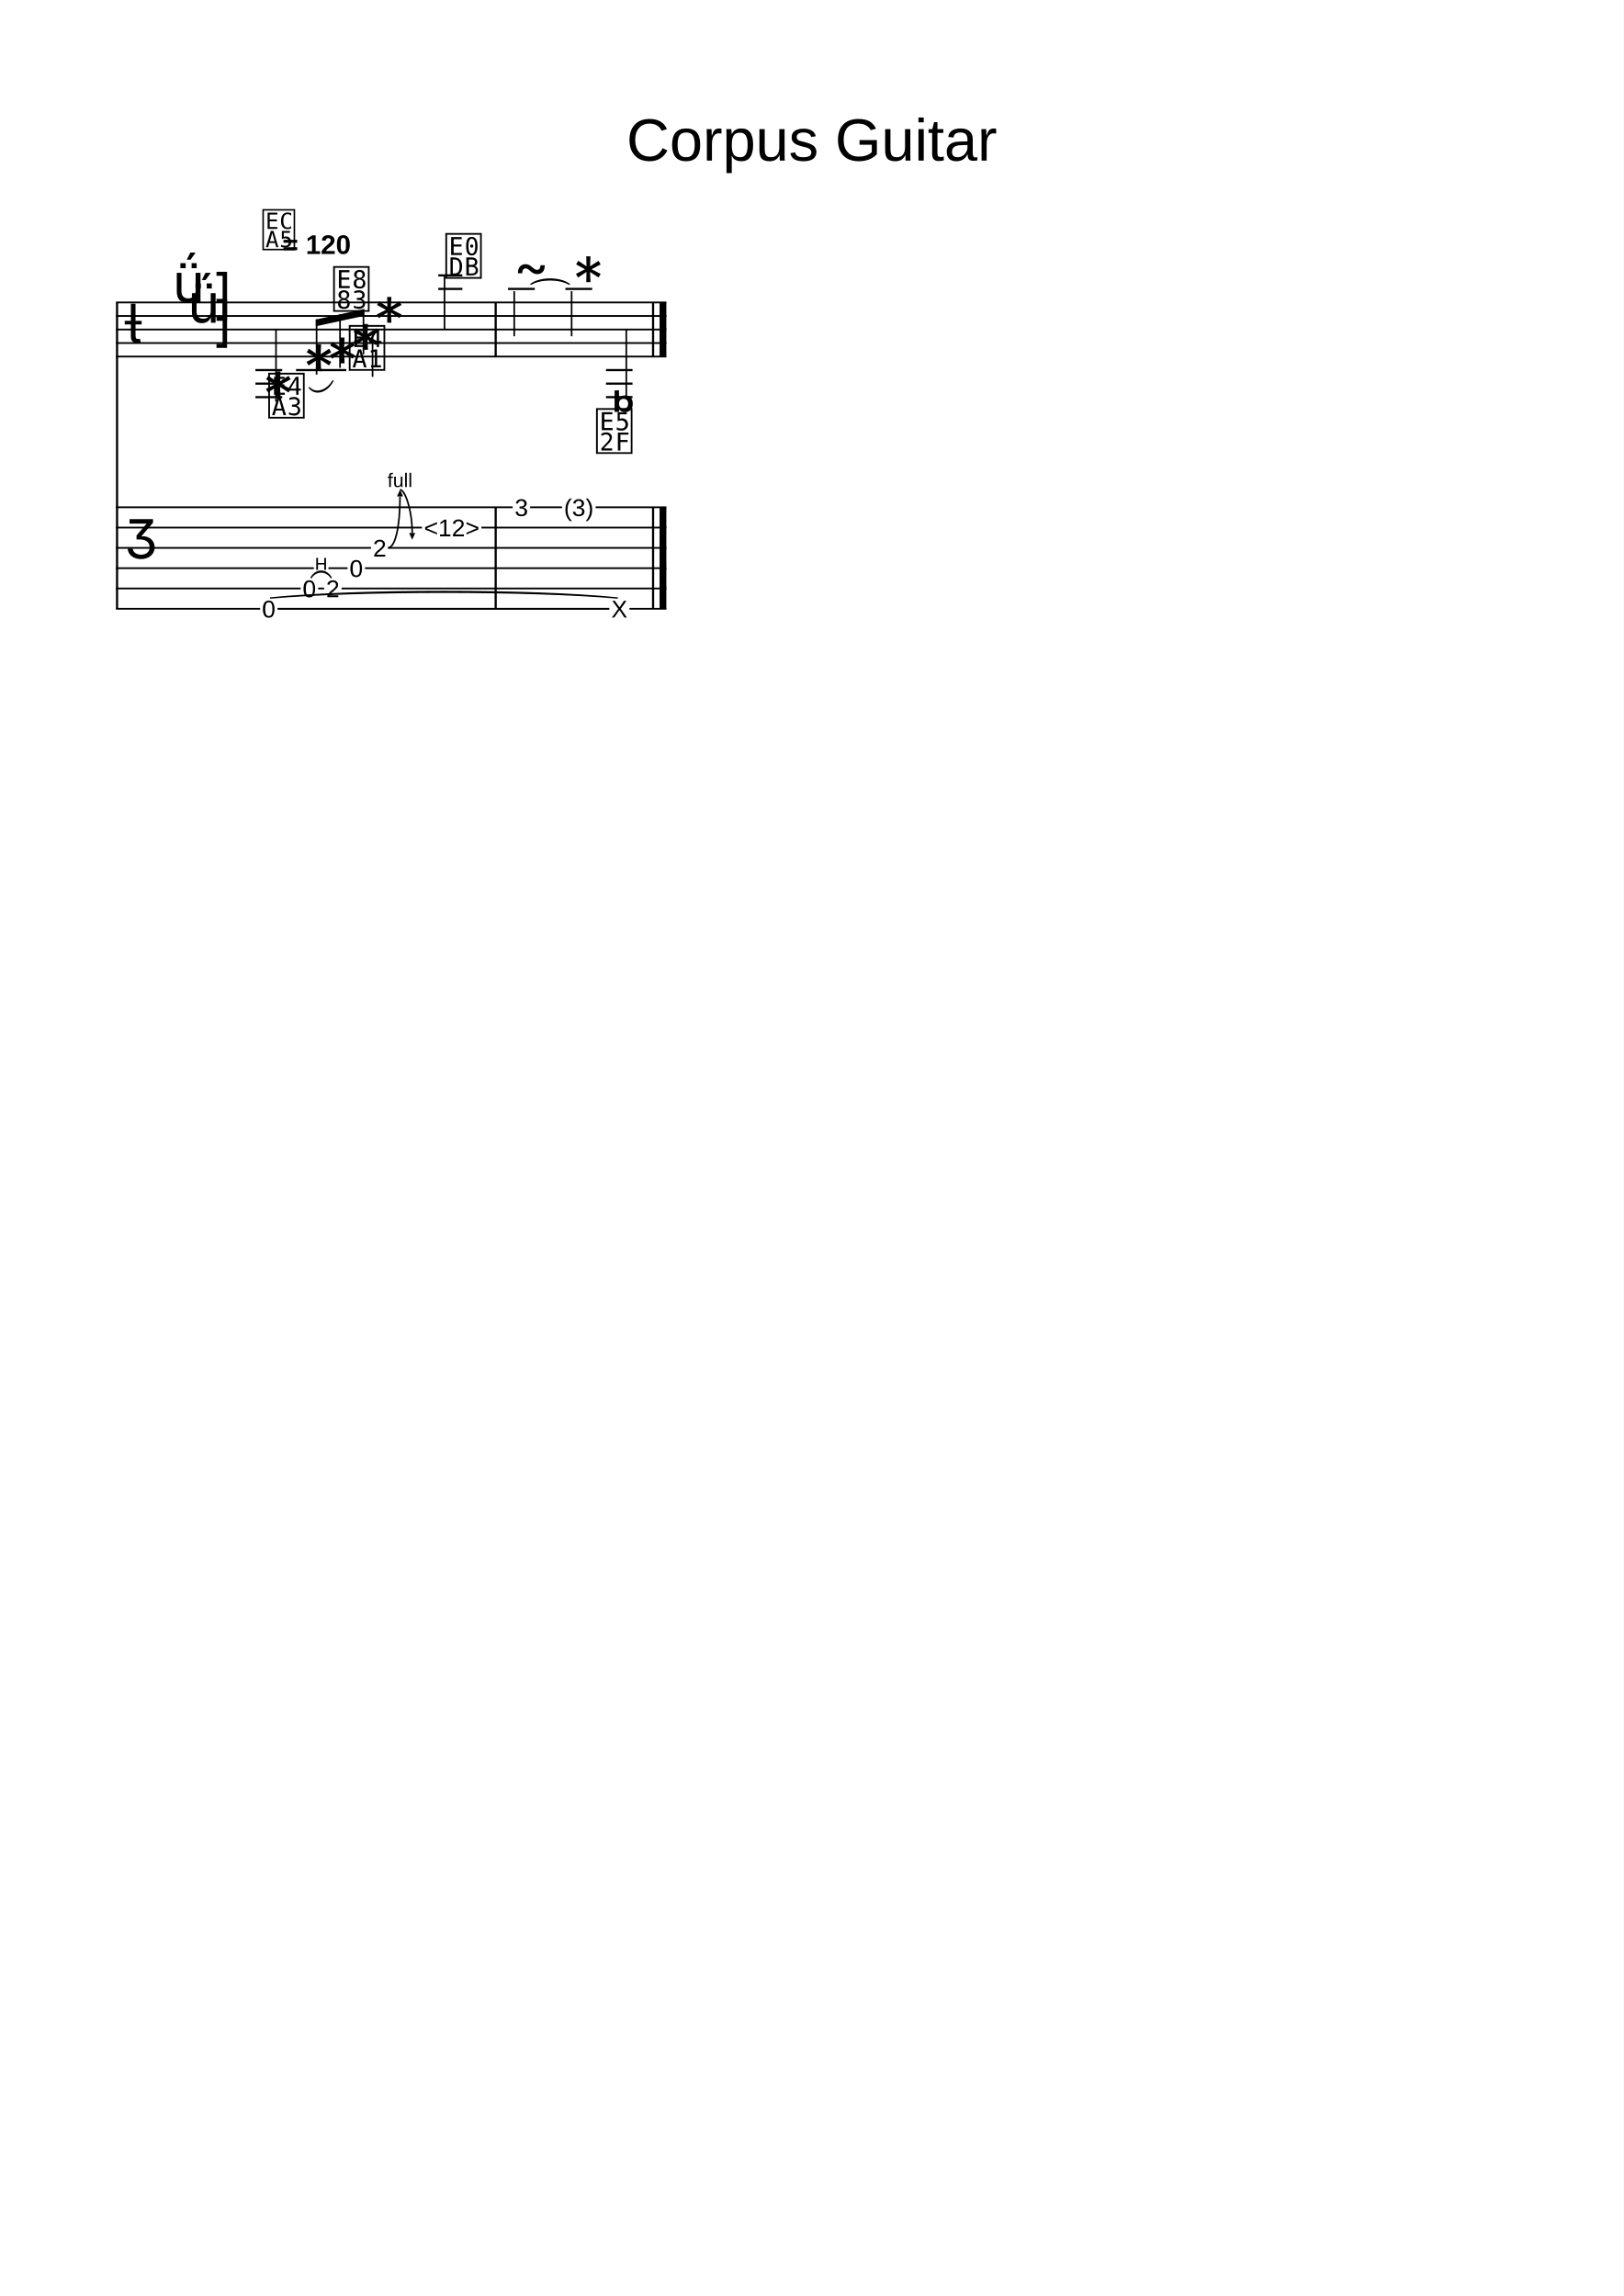
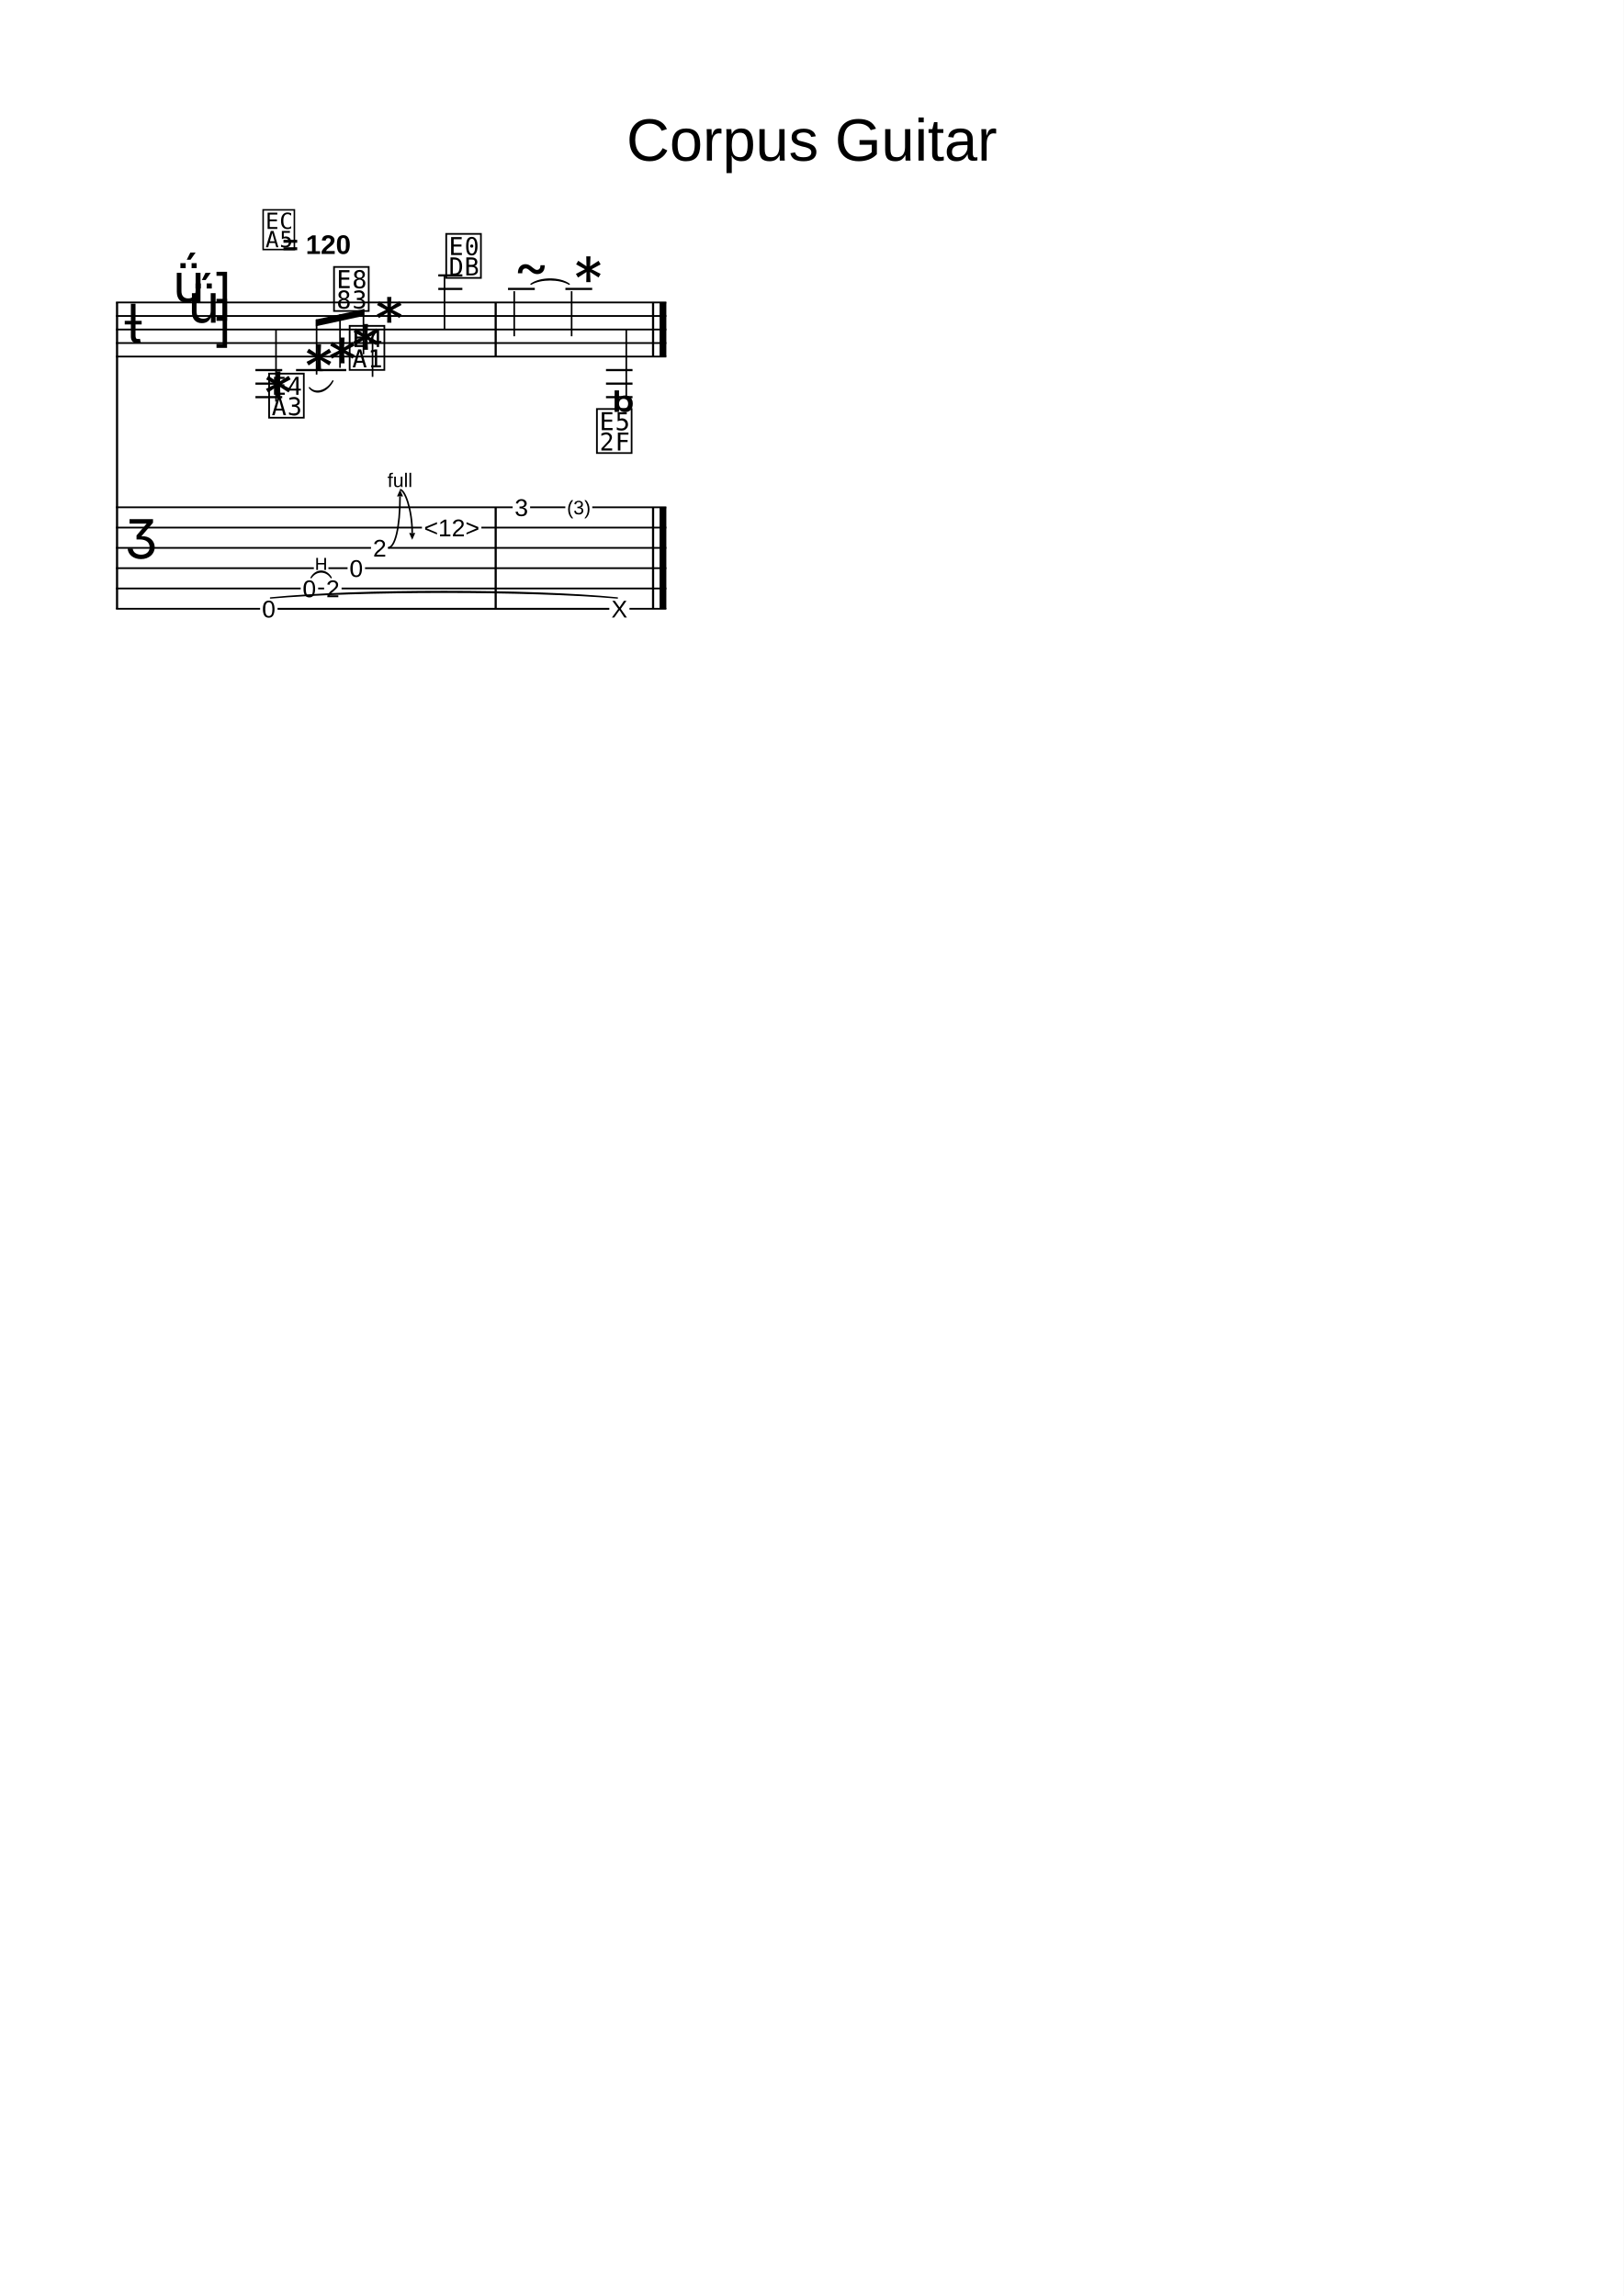
<svg xmlns="http://www.w3.org/2000/svg" width="1200" height="1697.143" viewBox="0 0 120 169.714">
  <style>@font-face{font-family:"Bravura";src:url("Bravura.otf")}text{font-family:"Bravura";font-size:4px}text.t{font-family:Arial,Helvetica,sans-serif}</style>
  <rect x="0" y="0" width="120" height="169.714" fill="white" />
  <g fill="black" stroke="black">
    <line class="staffLine" x1="8.571" y1="22.356" x2="49.246" y2="22.356" stroke-width="0.13" />
    <line class="staffLine" x1="8.571" y1="23.356" x2="49.246" y2="23.356" stroke-width="0.13" />
    <line class="staffLine" x1="8.571" y1="24.356" x2="49.246" y2="24.356" stroke-width="0.13" />
    <line class="staffLine" x1="8.571" y1="25.356" x2="49.246" y2="25.356" stroke-width="0.13" />
    <line class="staffLine" x1="8.571" y1="26.356" x2="49.246" y2="26.356" stroke-width="0.13" />
    <line class="ledgerLine" x1="18.878" y1="27.356" x2="20.858" y2="27.356" stroke-width="0.16" />
    <line class="ledgerLine" x1="18.878" y1="28.356" x2="20.858" y2="28.356" stroke-width="0.16" />
    <line class="ledgerLine" x1="18.878" y1="29.356" x2="20.858" y2="29.356" stroke-width="0.16" />
    <line class="stem" x1="20.398" y1="29.688" x2="20.398" y2="24.356" stroke-width="0.12" />
    <line class="ledgerLine" x1="21.878" y1="27.356" x2="23.858" y2="27.356" stroke-width="0.16" />
    <line class="ledgerLine" x1="23.61" y1="27.356" x2="25.59" y2="27.356" stroke-width="0.16" />
    <line class="stem" x1="27.534" y1="24.524" x2="27.534" y2="27.856" stroke-width="0.12" />
    <line class="ledgerLine" x1="32.391" y1="21.356" x2="34.171" y2="21.356" stroke-width="0.16" />
    <line class="ledgerLine" x1="32.391" y1="20.356" x2="34.171" y2="20.356" stroke-width="0.16" />
    <line class="stem" x1="32.851" y1="20.356" x2="32.851" y2="24.356" stroke-width="0.12" />
    <line class="stem" x1="23.398" y1="27.688" x2="23.398" y2="23.606" stroke-width="0.12" />
    <line class="stem" x1="25.13" y1="27.188" x2="25.13" y2="23.231" stroke-width="0.12" />
    <line class="stem" x1="26.862" y1="26.188" x2="26.862" y2="22.856" stroke-width="0.12" />
    <line class="barline" x1="36.633" y1="22.356" x2="36.633" y2="26.356" stroke-width="0.16" />
    <line class="ledgerLine" x1="37.544" y1="21.356" x2="39.524" y2="21.356" stroke-width="0.16" />
    <line class="stem" x1="38.004" y1="21.524" x2="38.004" y2="24.856" stroke-width="0.12" />
    <line class="ledgerLine" x1="41.786" y1="21.356" x2="43.766" y2="21.356" stroke-width="0.16" />
    <line class="stem" x1="42.246" y1="21.524" x2="42.246" y2="24.856" stroke-width="0.12" />
    <line class="ledgerLine" x1="44.786" y1="27.356" x2="46.746" y2="27.356" stroke-width="0.16" />
    <line class="ledgerLine" x1="44.786" y1="28.356" x2="46.746" y2="28.356" stroke-width="0.16" />
    <line class="ledgerLine" x1="44.786" y1="29.356" x2="46.746" y2="29.356" stroke-width="0.16" />
    <line class="stem" x1="46.286" y1="29.412" x2="46.286" y2="24.356" stroke-width="0.12" />
    <line class="barline" x1="48.266" y1="22.356" x2="48.266" y2="26.356" stroke-width="0.16" />
    <line class="barline" x1="48.996" y1="22.356" x2="48.996" y2="26.356" stroke-width="0.5" />
    <line class="staffLine" x1="8.571" y1="37.498" x2="49.246" y2="37.498" stroke-width="0.13" />
    <line class="staffLine" x1="8.571" y1="38.998" x2="49.246" y2="38.998" stroke-width="0.13" />
    <line class="staffLine" x1="8.571" y1="40.498" x2="49.246" y2="40.498" stroke-width="0.13" />
    <line class="staffLine" x1="8.571" y1="41.998" x2="49.246" y2="41.998" stroke-width="0.13" />
    <line class="staffLine" x1="8.571" y1="43.498" x2="49.246" y2="43.498" stroke-width="0.13" />
    <line class="staffLine" x1="8.571" y1="44.998" x2="49.246" y2="44.998" stroke-width="0.13" />
    <line class="barline" x1="36.633" y1="37.498" x2="36.633" y2="44.998" stroke-width="0.16" />
    <line class="slide" x1="20.518" y1="44.998" x2="45.026" y2="44.998" stroke-width="0.12" />
    <line class="barline" x1="48.266" y1="37.498" x2="48.266" y2="44.998" stroke-width="0.16" />
    <line class="barline" x1="48.996" y1="37.498" x2="48.996" y2="44.998" stroke-width="0.5" />
    <line class="barline" x1="8.651" y1="22.356" x2="8.651" y2="44.998" stroke-width="0.16" />
    <polygon class="beam" stroke="none" points="23.338,23.619 26.922,22.843 26.922,23.343 23.338,24.119" />
    <text class="clef" x="9.171" y="25.356" stroke="none"></text>
    <text class="keySignature" x="12.755" y="22.356" stroke="none"></text>
    <text class="keySignature" x="13.871" y="23.856" stroke="none"></text>
    <text class="timeSignature" x="15.767" y="23.356" stroke="none"></text>
    <text class="timeSignature" x="15.767" y="25.356" stroke="none"></text>
    <text class="notehead" x="19.278" y="29.856" stroke="none"></text>
    <text class="articulation" x="19.7" y="30.688" stroke="none"></text>
    <text class="notehead" x="22.278" y="27.856" stroke="none"></text>
    <text class="notehead" x="24.01" y="27.356" stroke="none"></text>
    <text class="notehead" x="25.742" y="26.356" stroke="none"></text>
    <text class="articulation" x="25.654" y="27.156" stroke="none"></text>
    <text class="notehead" x="27.474" y="24.356" stroke="none"></text>
    <text class="notehead" x="32.791" y="20.356" stroke="none"></text>
    <text class="tuplet" x="24.498" y="22.799" stroke="none"></text>
    <text class="notehead" x="37.944" y="21.356" stroke="none"></text>
    <text class="notehead" x="42.186" y="21.356" stroke="none"></text>
    <text class="notehead" x="45.186" y="29.856" stroke="none"></text>
    <text class="dynamic" x="43.924" y="33.3" stroke="none"></text>
    <text class="clef" x="9.183" y="41.28" stroke="none"></text>
    <text class="tempo" x="19.278" y="18.272" style="font-size:3.6px" stroke="none"></text>
    <text class="t credit" x="60" y="11.871" style="font-size:4.4px" text-anchor="middle" stroke="none">Corpus Guitar</text>
    <rect class="knockout" x="19.223" y="44.206" width="1.289" height="1.584" fill="white" stroke="none" />
    <text class="t fretNumber" x="19.868" y="45.646" style="font-size:1.8px" text-anchor="middle" stroke="none">0</text>
    <rect class="knockout" x="22.223" y="42.706" width="1.289" height="1.584" fill="white" stroke="none" />
    <text class="t fretNumber" x="22.868" y="44.146" style="font-size:1.8px" text-anchor="middle" stroke="none">0</text>
    <rect class="knockout" x="23.955" y="42.706" width="1.289" height="1.584" fill="white" stroke="none" />
    <text class="t fretNumber" x="24.6" y="44.146" style="font-size:1.8px" text-anchor="middle" stroke="none">2</text>
    <rect class="knockout" x="23.196" y="41.09" width="1.075" height="1.144" fill="white" stroke="none" />
    <text class="t technique" x="23.734" y="42.13" style="font-size:1.3px" text-anchor="middle" stroke="none">H</text>
    <rect class="knockout" x="25.688" y="41.206" width="1.289" height="1.584" fill="white" stroke="none" />
    <text class="t fretNumber" x="26.332" y="42.646" style="font-size:1.8px" text-anchor="middle" stroke="none">0</text>
    <rect class="knockout" x="27.42" y="39.706" width="1.289" height="1.584" fill="white" stroke="none" />
    <text class="t fretNumber" x="28.064" y="41.146" style="font-size:1.8px" text-anchor="middle" stroke="none">2</text>
    <rect class="knockout" x="31.185" y="38.206" width="4.392" height="1.584" fill="white" stroke="none" />
    <text class="t fretNumber" x="33.381" y="39.646" style="font-size:1.8px" text-anchor="middle" stroke="none">&lt;12&gt;</text>
    <rect class="knockout" x="37.889" y="36.706" width="1.289" height="1.584" fill="white" stroke="none" />
    <text class="t fretNumber" x="38.534" y="38.146" style="font-size:1.8px" text-anchor="middle" stroke="none">3</text>
-     <rect class="knockout" x="41.533" y="36.706" width="2.488" height="1.584" fill="white" stroke="none" />
-     <text class="t fretNumber" x="42.776" y="38.146" style="font-size:1.8px" text-anchor="middle" stroke="none">(3)</text>
+     <rect class="knockout" x="41.781" y="36.864" width="1.99" height="1.267" fill="white" stroke="none" />
+     <text class="t fretNumber" x="42.776" y="38.016" style="font-size:1.44px" text-anchor="middle" stroke="none">(3)</text>
    <rect class="knockout" x="45.032" y="44.206" width="1.489" height="1.584" fill="white" stroke="none" />
    <text class="t fretNumber" x="45.776" y="45.646" style="font-size:1.8px" text-anchor="middle" stroke="none">X</text>
    <text class="t bend" x="29.564" y="35.996" style="font-size:1.45px" text-anchor="middle" stroke="none">full</text>
    <text class="t tempo" x="20.873" y="18.772" style="font-size:2px;font-weight:bold" text-anchor="start" stroke="none">= 120</text>
    <path class="slur" stroke-width="0.1" stroke-linejoin="round" d="M22.868,28.656 C23.301,29.158 24.167,28.908 24.6,28.156 C24.167,28.988 23.301,29.238 22.868,28.656Z" />
    <path class="tie" stroke-width="0.1" stroke-linejoin="round" d="M39.244,21.006 C39.949,20.5 41.361,20.5 42.066,21.006 C41.361,20.58 39.949,20.58 39.244,21.006Z" />
    <path class="slur" stroke-width="0.1" stroke-linejoin="round" d="M22.993,42.7 C23.363,42.06 24.104,42.06 24.475,42.7 C24.104,42.14 23.363,42.14 22.993,42.7Z" />
    <path class="slur" stroke-width="0.1" stroke-linejoin="round" d="M19.993,44.2 C26.401,43.56 39.218,43.56 45.626,44.2 C39.218,43.64 26.401,43.64 19.993,44.2Z" />
    <path class="bend" fill="none" stroke-width="0.12" d="M28.664,40.498 C29.204,40.498 29.564,38.977 29.564,36.696" />
    <path class="bend" fill="none" stroke-width="0.12" d="M29.564,36.196 C29.924,36.196 30.464,37.677 30.464,39.398" />
    <polygon class="bend" stroke="none" points="29.564,36.196 29.339,36.696 29.789,36.696" />
    <polygon class="bend" stroke="none" points="30.464,39.898 30.239,39.398 30.689,39.398" />
  </g>
</svg>
